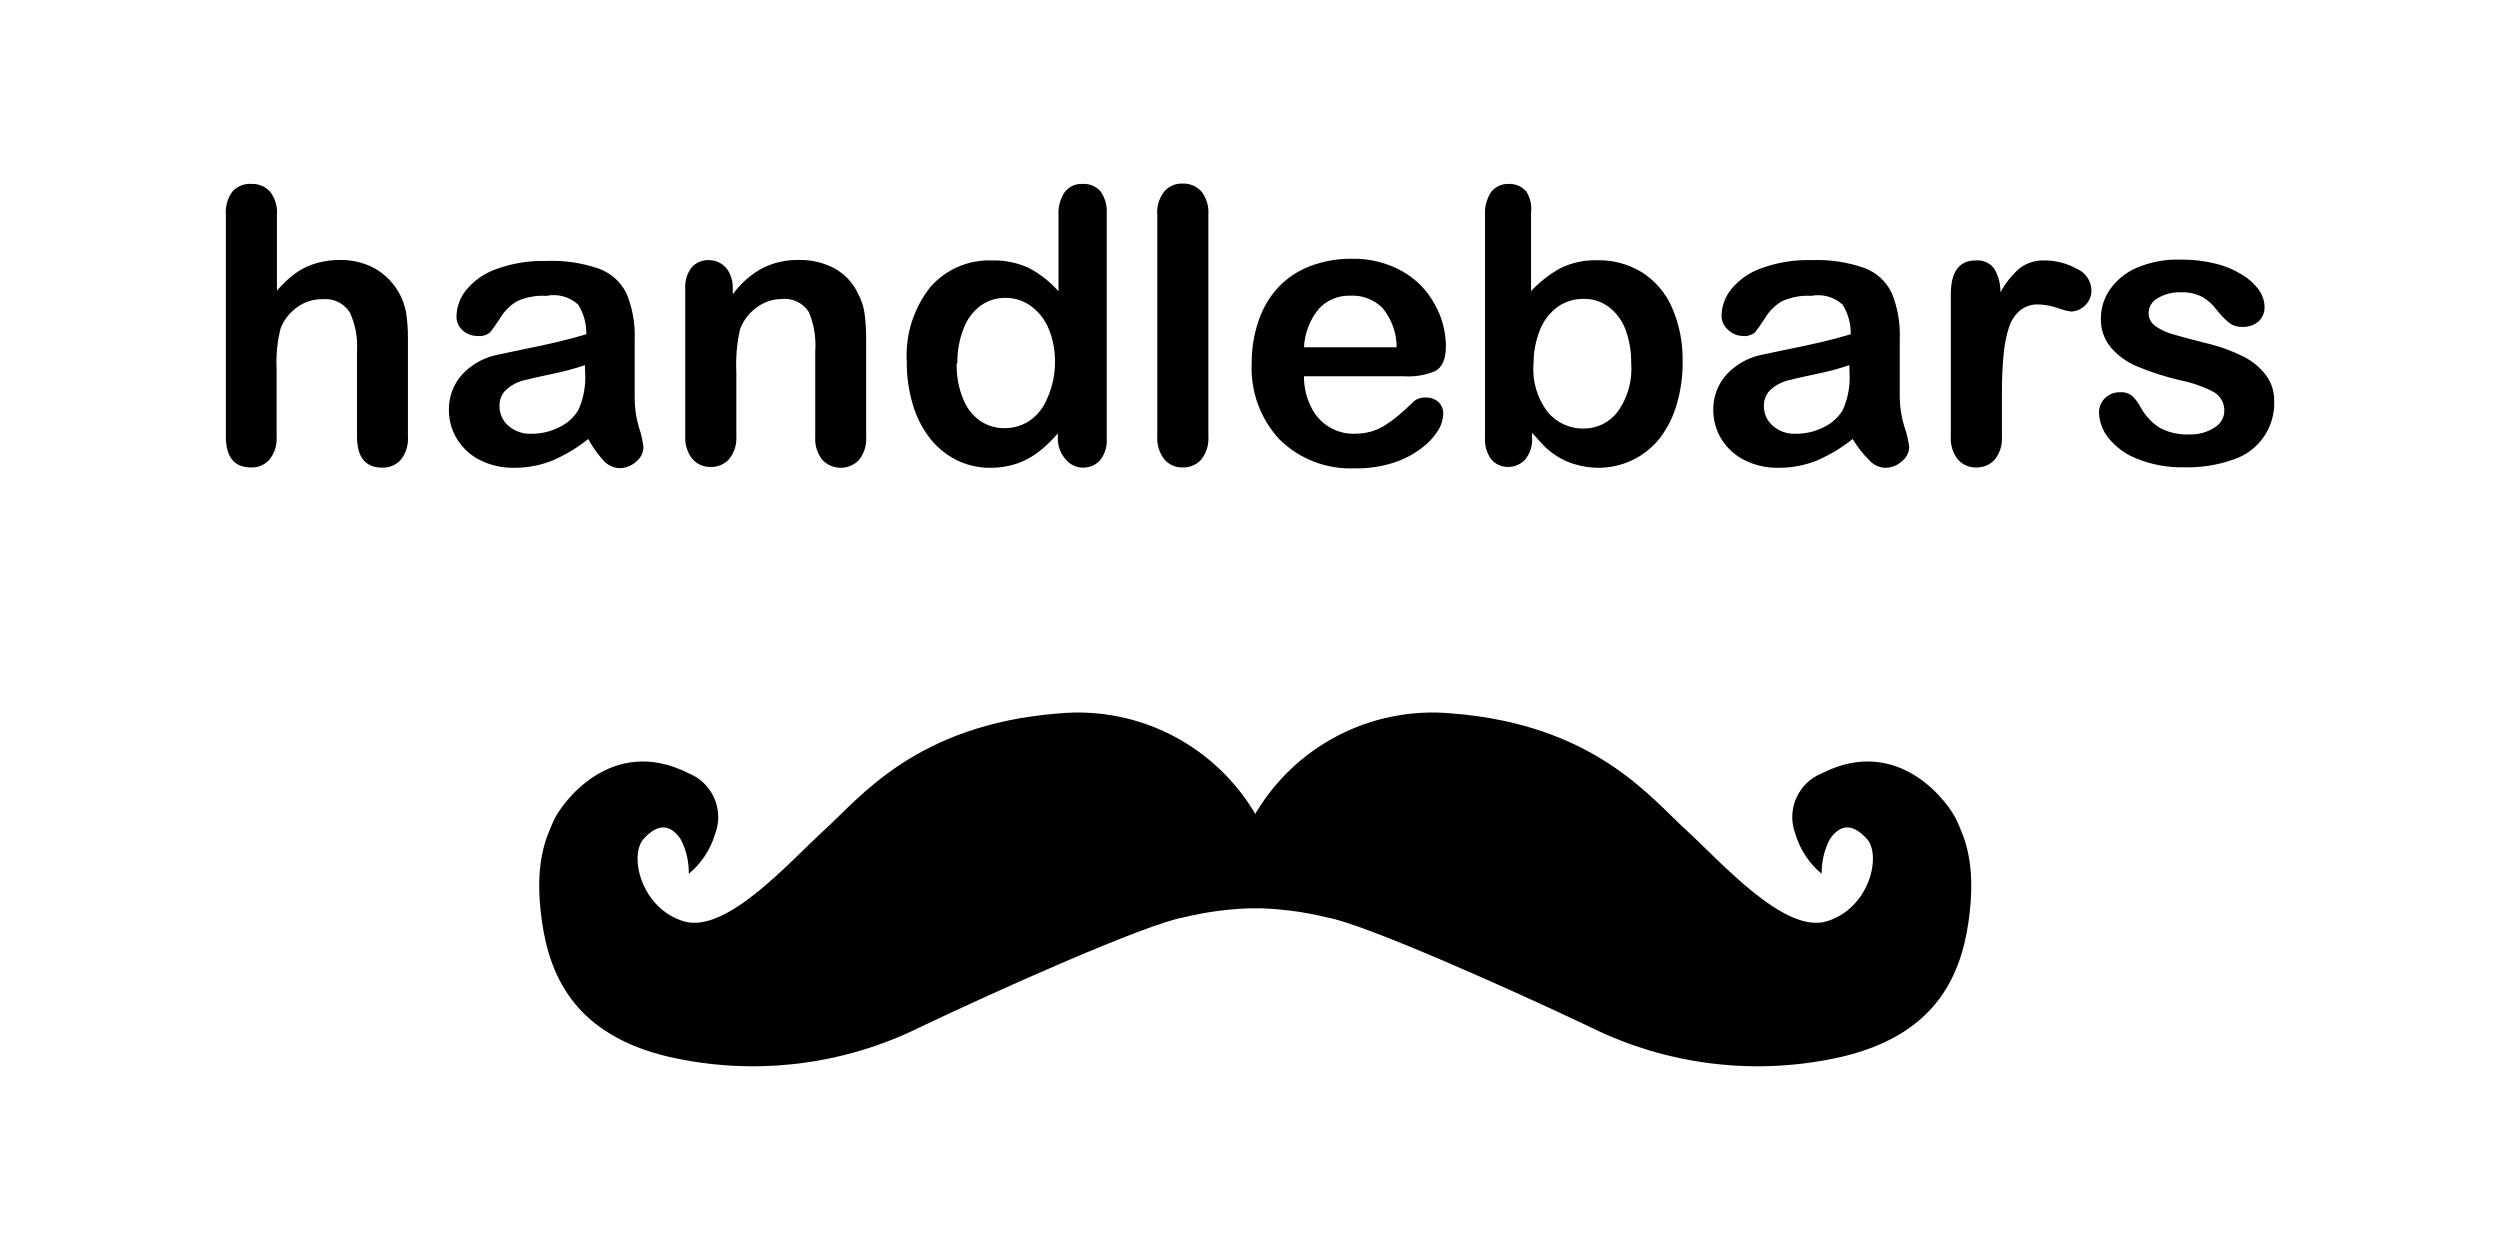
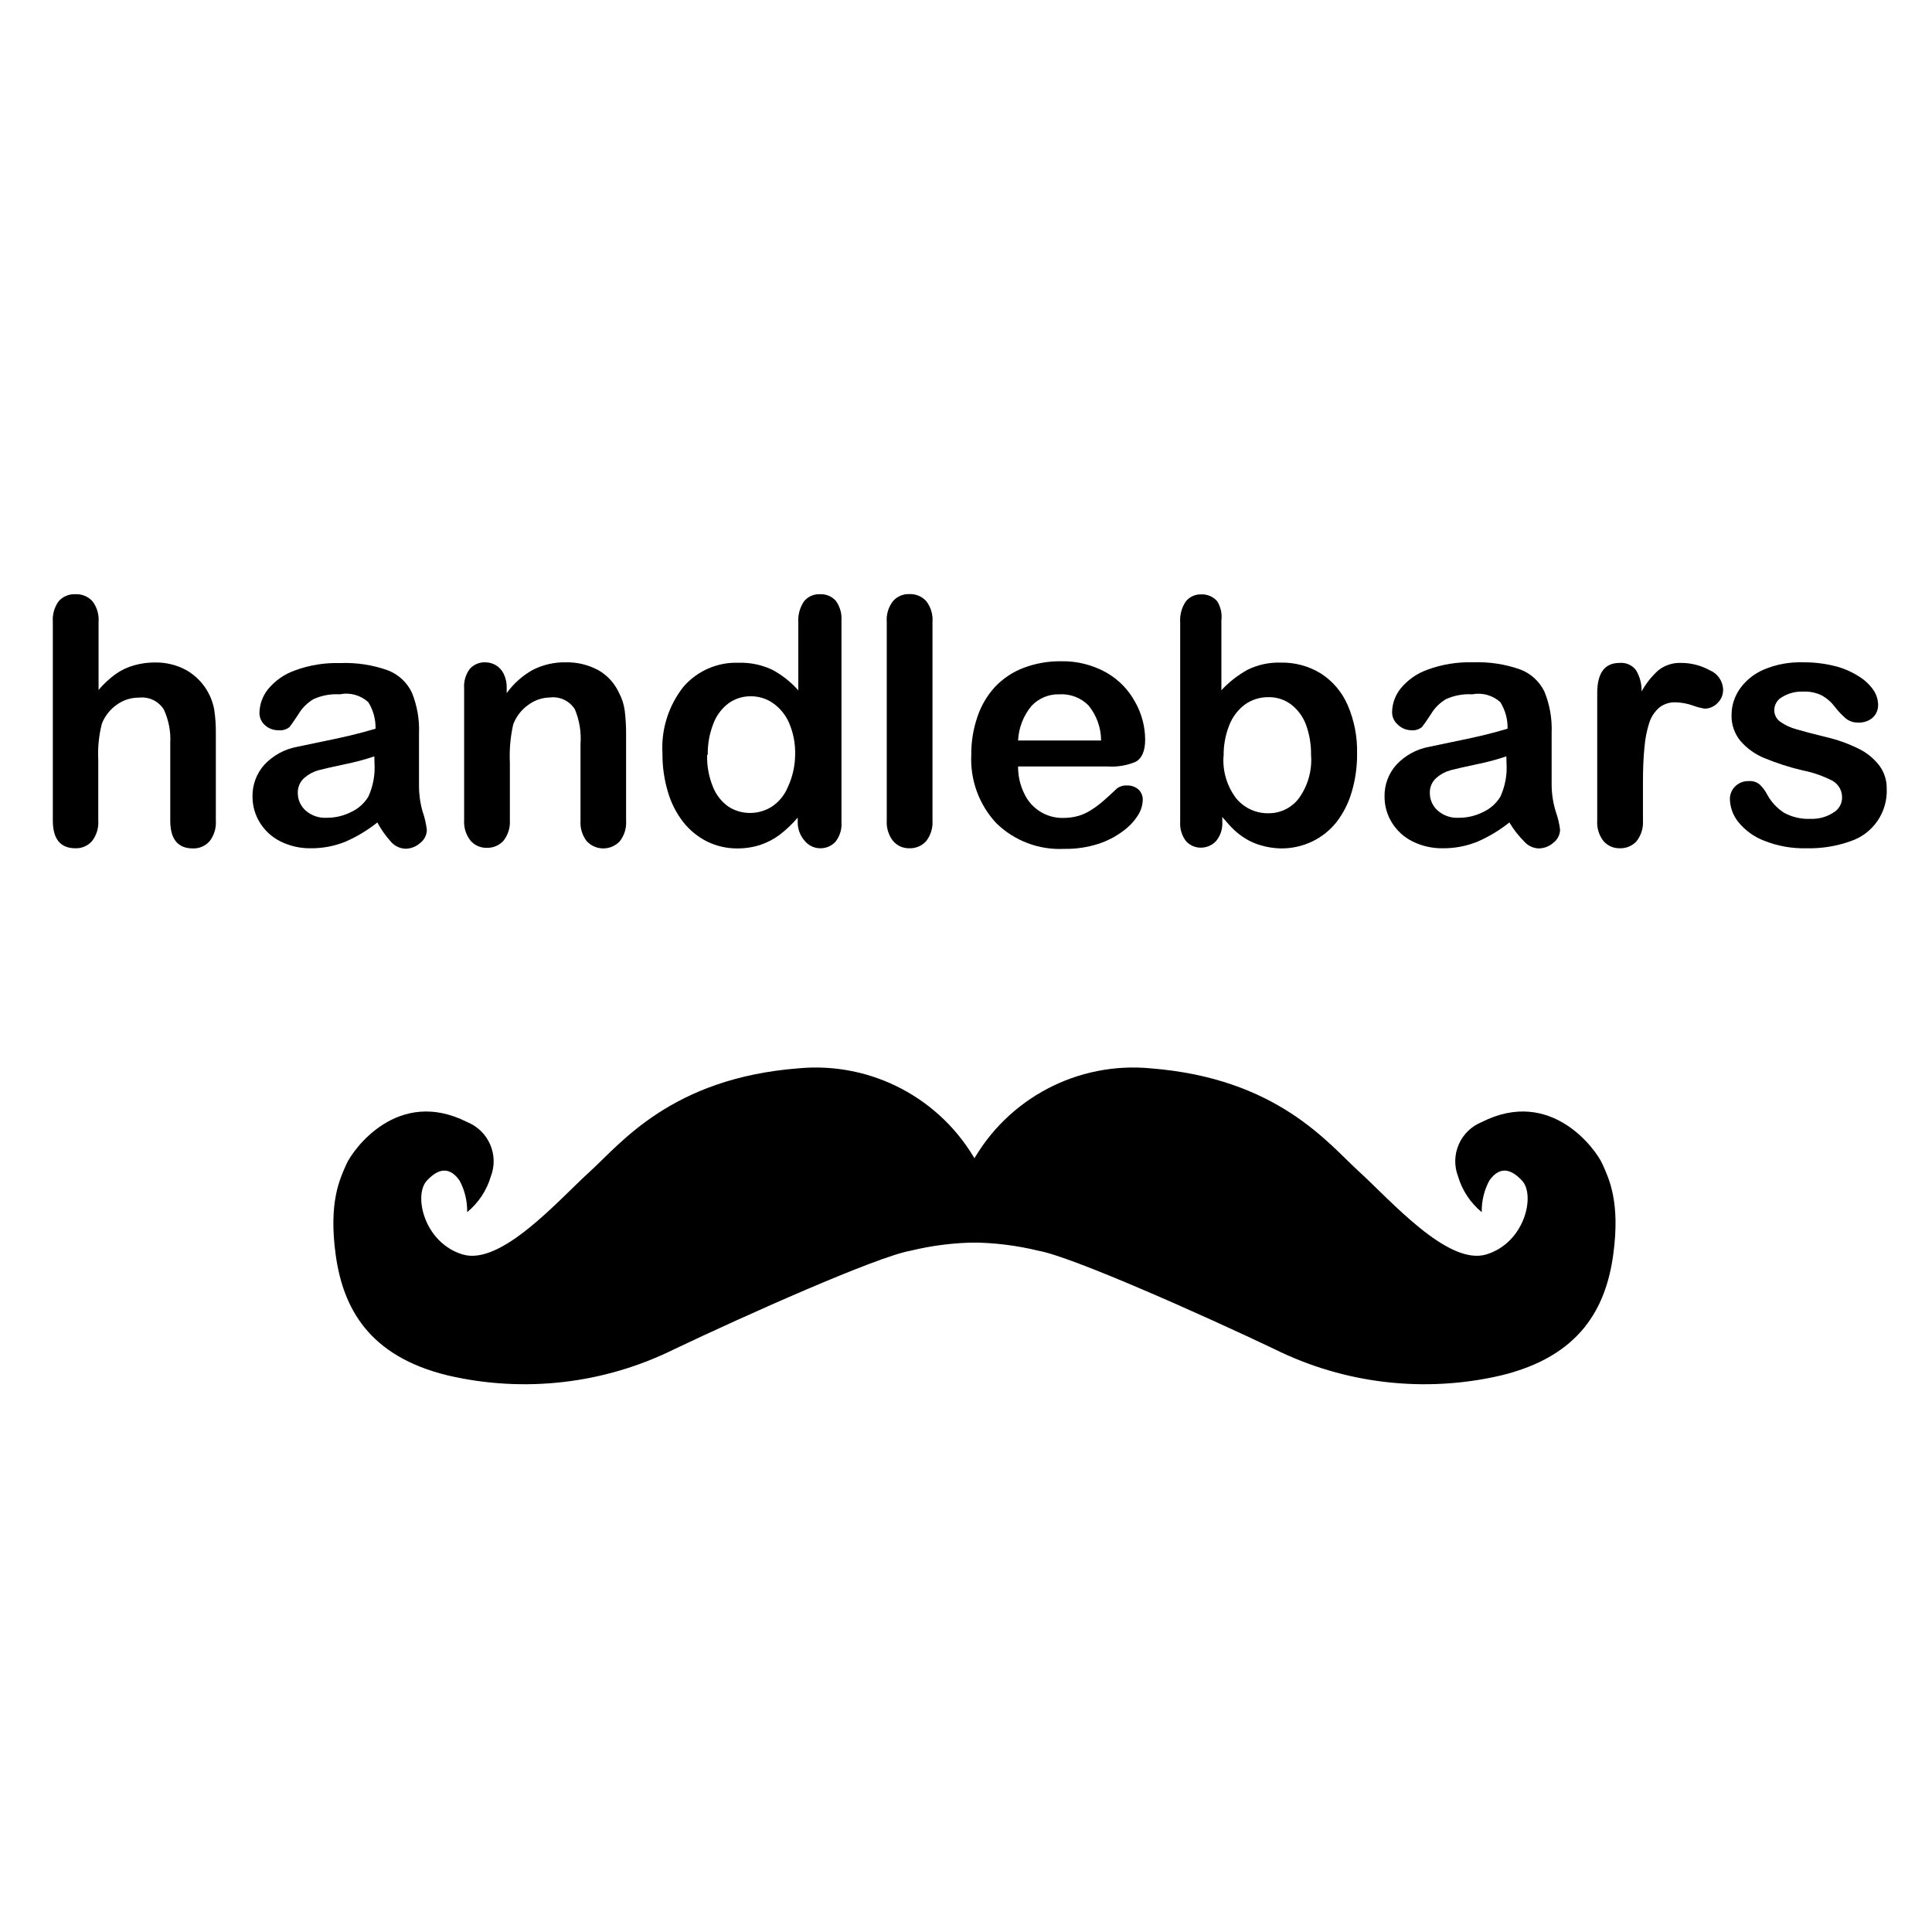
- <svg xmlns="http://www.w3.org/2000/svg" width="120" height="60">
-   <g transform="matrix(.809215 0 0 .809215 8.00889 -23.03132)">
-     <path d="M6.53 41.2v4.5a6.47 6.47 0 0 1 1.13-1.05 4 4 0 0 1 1.22-.58 5.1 5.1 0 0 1 1.43-.19 4.21 4.21 0 0 1 2 .49A3.79 3.79 0 0 1 14.19 47a9.57 9.57 0 0 1 .11 1.55v5.8a2 2 0 0 1-.42 1.38 1.41 1.41 0 0 1-1.1.47q-1.5 0-1.5-1.84v-5.13a4.69 4.69 0 0 0-.43-2.24 1.71 1.71 0 0 0-1.64-.78 2.46 2.46 0 0 0-1.46.46 2.78 2.78 0 0 0-1 1.26 8.09 8.09 0 0 0-.24 2.41v4a2 2 0 0 1-.41 1.37 1.4 1.4 0 0 1-1.1.48q-1.5 0-1.5-1.84V41.2a2.08 2.08 0 0 1 .39-1.38A1.38 1.38 0 0 1 5 39.37a1.41 1.41 0 0 1 1.13.47 2 2 0 0 1 .4 1.37zM25 54.5a9.37 9.37 0 0 1-2.13 1.28 6 6 0 0 1-2.3.43 4.36 4.36 0 0 1-2-.46 3.37 3.37 0 0 1-1.36-1.25 3.24 3.24 0 0 1-.48-1.71 3.06 3.06 0 0 1 .79-2.12 3.94 3.94 0 0 1 2.16-1.18l1.43-.3q1.14-.23 2-.43.86-.2 1.77-.47a3.17 3.17 0 0 0-.48-1.76 2.16 2.16 0 0 0-1.89-.52 3.69 3.69 0 0 0-1.74.32 2.84 2.84 0 0 0-1 1q-.42.64-.6.85a1 1 0 0 1-.74.21 1.29 1.29 0 0 1-.88-.33 1.07 1.07 0 0 1-.37-.84 2.57 2.57 0 0 1 .57-1.55 4.05 4.05 0 0 1 1.77-1.24 8 8 0 0 1 3-.49 8.46 8.46 0 0 1 3.14.47 2.93 2.93 0 0 1 1.62 1.49 6.53 6.53 0 0 1 .47 2.71q0 1.07 0 1.8 0 .74 0 1.65a6.1 6.1 0 0 0 .24 1.71 5.64 5.64 0 0 1 .28 1.23 1.12 1.12 0 0 1-.44.85 1.47 1.47 0 0 1-1 .38 1.34 1.34 0 0 1-.92-.44 6.46 6.46 0 0 1-.92-1.3zm-.2-4.38a15.3 15.3 0 0 1-1.94.52q-1.27.27-1.76.4a2.4 2.4 0 0 0-.93.5 1.28 1.28 0 0 0-.44 1 1.54 1.54 0 0 0 .52 1.17 1.93 1.93 0 0 0 1.37.48 3.55 3.55 0 0 0 1.66-.39 2.63 2.63 0 0 0 1.12-1 4.64 4.64 0 0 0 .41-2.26zm8.77-4.57v.37a5.31 5.31 0 0 1 1.75-1.55 4.66 4.66 0 0 1 2.18-.49 4.35 4.35 0 0 1 2.14.52A3.31 3.31 0 0 1 41 45.88a3.51 3.51 0 0 1 .39 1.2 12.36 12.36 0 0 1 .09 1.64v5.64a2 2 0 0 1-.42 1.38 1.5 1.5 0 0 1-2.18 0 2 2 0 0 1-.42-1.37V49.3a5.05 5.05 0 0 0-.37-2.31 1.7 1.7 0 0 0-1.66-.79 2.46 2.46 0 0 0-1.43.49 2.78 2.78 0 0 0-1 1.3 9.48 9.48 0 0 0-.22 2.53v3.8a2 2 0 0 1-.43 1.38 1.44 1.44 0 0 1-1.1.46 1.37 1.37 0 0 1-1.08-.48 2 2 0 0 1-.42-1.37v-8.7a1.91 1.91 0 0 1 .38-1.29 1.31 1.31 0 0 1 1-.43 1.4 1.4 0 0 1 .72.19 1.35 1.35 0 0 1 .52.57 2 2 0 0 1 .2.91zm19.28 8.92v-.3a7.71 7.71 0 0 1-1.2 1.14 4.53 4.53 0 0 1-1.29.67 4.84 4.84 0 0 1-1.52.23 4.47 4.47 0 0 1-2-.46 4.7 4.7 0 0 1-1.6-1.32 6 6 0 0 1-1-2 8.57 8.57 0 0 1-.35-2.5 6.51 6.51 0 0 1 1.39-4.43 4.61 4.61 0 0 1 3.65-1.59 4.91 4.91 0 0 1 2.21.45 6.17 6.17 0 0 1 1.75 1.38v-4.48a2.26 2.26 0 0 1 .37-1.41 1.27 1.27 0 0 1 1.06-.48 1.31 1.31 0 0 1 1.06.44 2 2 0 0 1 .37 1.29v13.37a1.86 1.86 0 0 1-.4 1.3 1.34 1.34 0 0 1-1 .43 1.32 1.32 0 0 1-1-.45 1.85 1.85 0 0 1-.5-1.28zm-6-4.45a5.16 5.16 0 0 0 .38 2.1 2.92 2.92 0 0 0 1 1.3 2.59 2.59 0 0 0 1.45.44 2.68 2.68 0 0 0 1.46-.42 2.86 2.86 0 0 0 1.05-1.28 5.16 5.16 0 0 0 .49-2.16 5 5 0 0 0-.39-2.08 3.13 3.13 0 0 0-1.07-1.33 2.55 2.55 0 0 0-1.47-.46 2.48 2.48 0 0 0-1.49.47 3 3 0 0 0-1 1.35 5.39 5.39 0 0 0-.37 2.05zm11.9 4.34V41.2a2 2 0 0 1 .41-1.38 1.37 1.37 0 0 1 1.09-.47 1.43 1.43 0 0 1 1.11.46 2 2 0 0 1 .42 1.38v13.16a2 2 0 0 1-.43 1.38 1.44 1.44 0 0 1-1.1.46 1.37 1.37 0 0 1-1.08-.48 2 2 0 0 1-.42-1.36zm14.63-3.58h-5.93a4 4 0 0 0 .42 1.82 2.78 2.78 0 0 0 2.56 1.59 3.64 3.64 0 0 0 1-.13 3.23 3.23 0 0 0 .87-.4 6.6 6.6 0 0 0 .78-.58q.36-.3.92-.84a1 1 0 0 1 .67-.2 1.1 1.1 0 0 1 .75.26.91.91 0 0 1 .29.72 2 2 0 0 1-.32 1 3.81 3.81 0 0 1-1 1.05 5.51 5.51 0 0 1-1.63.84 7 7 0 0 1-2.26.33 6 6 0 0 1-4.5-1.71A6.2 6.2 0 0 1 64.35 50a7.53 7.53 0 0 1 .4-2.49 5.5 5.5 0 0 1 1.17-2 5.06 5.06 0 0 1 1.89-1.26 6.77 6.77 0 0 1 2.49-.44 5.9 5.9 0 0 1 3 .75 4.93 4.93 0 0 1 1.9 1.94 5.1 5.1 0 0 1 .67 2.5q0 1.14-.65 1.48a4.08 4.08 0 0 1-1.84.3zm-5.93-1.72h5.5a3.68 3.68 0 0 0-.84-2.33 2.51 2.51 0 0 0-1.92-.73 2.43 2.43 0 0 0-1.86.78 3.9 3.9 0 0 0-.88 2.28zm13.47-7.96v4.63a7 7 0 0 1 1.74-1.36 4.65 4.65 0 0 1 2.2-.47 4.86 4.86 0 0 1 2.65.72 4.7 4.7 0 0 1 1.77 2.08 7.64 7.64 0 0 1 .63 3.22 8.63 8.63 0 0 1-.35 2.53 6 6 0 0 1-1 2 4.59 4.59 0 0 1-1.62 1.3 4.73 4.73 0 0 1-2.09.46 5 5 0 0 1-1.33-.21 3.83 3.83 0 0 1-1-.44 4.7 4.7 0 0 1-.74-.56q-.3-.3-.8-.87v.3a1.83 1.83 0 0 1-.41 1.29 1.37 1.37 0 0 1-1 .44 1.3 1.3 0 0 1-1-.44 1.92 1.92 0 0 1-.38-1.29v-13.2a2.22 2.22 0 0 1 .37-1.39 1.25 1.25 0 0 1 1-.47 1.33 1.33 0 0 1 1.08.45 1.94 1.94 0 0 1 .28 1.27zm.14 9a4.17 4.17 0 0 0 .83 2.78 2.71 2.71 0 0 0 2.17 1 2.49 2.49 0 0 0 2-1 4.34 4.34 0 0 0 .8-2.88 5.58 5.58 0 0 0-.34-2 3 3 0 0 0-1-1.34 2.4 2.4 0 0 0-1.48-.47 2.63 2.63 0 0 0-1.54.47A3.14 3.14 0 0 0 81.46 48a5.31 5.31 0 0 0-.39 2.11zM100 54.5a9.37 9.37 0 0 1-2.13 1.28 6 6 0 0 1-2.3.43 4.36 4.36 0 0 1-2-.46 3.37 3.37 0 0 1-1.36-1.25 3.24 3.24 0 0 1-.48-1.71 3.06 3.06 0 0 1 .79-2.12 3.94 3.94 0 0 1 2.16-1.18l1.43-.3q1.14-.23 2-.43.86-.2 1.77-.47a3.17 3.17 0 0 0-.48-1.76 2.16 2.16 0 0 0-1.86-.52 3.69 3.69 0 0 0-1.74.32 2.84 2.84 0 0 0-1 1q-.42.64-.6.85a1 1 0 0 1-.74.21 1.29 1.29 0 0 1-.87-.38 1.07 1.07 0 0 1-.37-.84 2.57 2.57 0 0 1 .57-1.55 4.05 4.05 0 0 1 1.77-1.24 8 8 0 0 1 3-.49 8.46 8.46 0 0 1 3.14.47 2.93 2.93 0 0 1 1.62 1.49 6.53 6.53 0 0 1 .47 2.71q0 1.07 0 1.8 0 .74 0 1.65a6.1 6.1 0 0 0 .28 1.78 5.64 5.64 0 0 1 .28 1.19 1.12 1.12 0 0 1-.44.85 1.47 1.47 0 0 1-1 .38 1.34 1.34 0 0 1-.92-.44 6.46 6.46 0 0 1-1-1.28zm-.2-4.38a15.3 15.3 0 0 1-1.94.52q-1.27.27-1.76.4a2.4 2.4 0 0 0-.93.5 1.28 1.28 0 0 0-.44 1 1.54 1.54 0 0 0 .52 1.17 1.93 1.93 0 0 0 1.37.48 3.55 3.55 0 0 0 1.66-.39 2.63 2.63 0 0 0 1.12-1 4.64 4.64 0 0 0 .41-2.26zm9.05 1.7v2.53a2 2 0 0 1-.43 1.38 1.44 1.44 0 0 1-1.1.46 1.39 1.39 0 0 1-1.08-.47 2 2 0 0 1-.42-1.38v-8.43q0-2 1.48-2a1.23 1.23 0 0 1 1.09.48 2.62 2.62 0 0 1 .37 1.41 5.31 5.31 0 0 1 1.12-1.41 2.3 2.3 0 0 1 1.53-.48 3.9 3.9 0 0 1 1.85.48 1.43 1.43 0 0 1 .9 1.27 1.2 1.2 0 0 1-.38.92 1.19 1.19 0 0 1-.83.36 3.81 3.81 0 0 1-.8-.21 3.74 3.74 0 0 0-1.13-.21 1.65 1.65 0 0 0-1.09.35 2.24 2.24 0 0 0-.66 1 7.22 7.22 0 0 0-.32 1.64q-.1.94-.1 2.3zm16.15.4a3.51 3.51 0 0 1-2.42 3.5 8.08 8.08 0 0 1-2.9.46 7.08 7.08 0 0 1-2.8-.5 4.07 4.07 0 0 1-1.72-1.25 2.52 2.52 0 0 1-.55-1.5 1.17 1.17 0 0 1 .35-.85 1.22 1.22 0 0 1 .9-.35 1 1 0 0 1 .73.23 2.57 2.57 0 0 1 .49.66 3.32 3.32 0 0 0 1.12 1.21 3.37 3.37 0 0 0 1.77.4 2.56 2.56 0 0 0 1.49-.41 1.14 1.14 0 0 0 .58-.93 1.26 1.26 0 0 0-.61-1.17 7.49 7.49 0 0 0-2-.7 16.46 16.46 0 0 1-2.55-.82 4.18 4.18 0 0 1-1.57-1.13 2.58 2.58 0 0 1-.59-1.72 3 3 0 0 1 .54-1.72 3.73 3.73 0 0 1 1.6-1.29 6.14 6.14 0 0 1 2.56-.48 8.41 8.41 0 0 1 2.11.24 5.27 5.27 0 0 1 1.57.66 3.24 3.24 0 0 1 1 .91 1.78 1.78 0 0 1 .33 1 1.13 1.13 0 0 1-.35.85 1.38 1.38 0 0 1-1 .33 1.22 1.22 0 0 1-.79-.27 5.23 5.23 0 0 1-.75-.8 2.75 2.75 0 0 0-.81-.71 2.55 2.55 0 0 0-1.27-.27 2.48 2.48 0 0 0-1.37.35 1 1 0 0 0-.54.87.94.94 0 0 0 .4.78 3.31 3.31 0 0 0 1.08.5q.68.2 1.86.5a10 10 0 0 1 2.3.82 3.83 3.83 0 0 1 1.35 1.13 2.5 2.5 0 0 1 .46 1.48zM30.95 80.3a4.85 4.85 0 0 0 1.57-2.37 2.8 2.8 0 0 0-1.57-3.6c-4.6-2.33-7.57 1.82-8 2.8s-1.2 2.5-.7 6 2.17 6.73 7.45 8a22.37 22.37 0 0 0 15-1.75c4.66-2.22 13.4-6.12 15.6-6.5a19.14 19.14 0 0 1 4.41-.55V77a12.21 12.21 0 0 0-11.82-6.22c-8.43.66-11.78 5-13.83 6.86s-5.86 6.24-8.4 5.47-3.27-3.92-2.37-4.9 1.6-.8 2.17 0a4.24 4.24 0 0 1 .5 2.09z" />
-     <path d="M98.17 80.3a4.85 4.85 0 0 1-1.57-2.37 2.8 2.8 0 0 1 1.57-3.6c4.6-2.33 7.57 1.82 8 2.8s1.2 2.5.7 6-2.17 6.73-7.45 8a22.37 22.37 0 0 1-15-1.75c-4.66-2.22-13.4-6.12-15.6-6.5a19.14 19.14 0 0 0-4.41-.55V77a12.21 12.21 0 0 1 11.82-6.22c8.43.66 11.78 5 13.83 6.86s5.86 6.24 8.4 5.47 3.27-3.92 2.37-4.9-1.6-.8-2.17 0a4.24 4.24 0 0 0-.5 2.09z" />
+ <svg xmlns="http://www.w3.org/2000/svg" id="Handlebars" viewBox="0 0 128 128">
+   <g id="original-wordmark">
+     <g id="handlebars-2" data-name="handlebars">
+       <path d="M6.53,41.21v4.5a6.47,6.47,0,0,1,1.13-1.05,4,4,0,0,1,1.22-.58,5.1,5.1,0,0,1,1.43-.19,4.21,4.21,0,0,1,2,.49A3.79,3.79,0,0,1,14.19,47a9.57,9.57,0,0,1,.11,1.55v5.81a2,2,0,0,1-.42,1.38,1.41,1.41,0,0,1-1.1.47q-1.5,0-1.5-1.84V49.24A4.69,4.69,0,0,0,10.85,47a1.71,1.71,0,0,0-1.64-.78,2.46,2.46,0,0,0-1.46.46,2.78,2.78,0,0,0-1,1.26,8.09,8.09,0,0,0-.24,2.41v4a2,2,0,0,1-.41,1.37A1.4,1.4,0,0,1,5,56.2q-1.5,0-1.5-1.84V41.21a2.08,2.08,0,0,1,.39-1.38A1.38,1.38,0,0,1,5,39.37a1.41,1.41,0,0,1,1.13.47A2,2,0,0,1,6.53,41.21Z" />
+       <path d="M25,54.49a9.37,9.37,0,0,1-2.13,1.28,6,6,0,0,1-2.3.43,4.36,4.36,0,0,1-2-.46,3.37,3.37,0,0,1-1.36-1.25,3.24,3.24,0,0,1-.48-1.71,3.06,3.06,0,0,1,.79-2.12,3.94,3.94,0,0,1,2.16-1.18l1.43-.3q1.14-.23,2-.43t1.77-.47a3.17,3.17,0,0,0-.48-1.76A2.16,2.16,0,0,0,22.51,46a3.69,3.69,0,0,0-1.74.32,2.84,2.84,0,0,0-1,1q-.42.64-.59.85a1,1,0,0,1-.74.21,1.29,1.29,0,0,1-.88-.33,1.07,1.07,0,0,1-.37-.84,2.57,2.57,0,0,1,.57-1.55,4.05,4.05,0,0,1,1.77-1.24,8,8,0,0,1,3-.49,8.46,8.46,0,0,1,3.14.47,2.93,2.93,0,0,1,1.62,1.49,6.53,6.53,0,0,1,.47,2.71q0,1.07,0,1.81t0,1.65A6.1,6.1,0,0,0,28,53.77,5.64,5.64,0,0,1,28.28,55a1.12,1.12,0,0,1-.44.85,1.47,1.47,0,0,1-1,.38,1.34,1.34,0,0,1-.92-.44A6.46,6.46,0,0,1,25,54.49Zm-.2-4.38a15.3,15.3,0,0,1-1.94.52q-1.27.27-1.76.4a2.4,2.4,0,0,0-.93.5,1.28,1.28,0,0,0-.44,1,1.54,1.54,0,0,0,.52,1.17,1.93,1.93,0,0,0,1.37.48,3.55,3.55,0,0,0,1.66-.39,2.63,2.63,0,0,0,1.12-1,4.64,4.64,0,0,0,.41-2.26Z" />
+       <path d="M33.57,45.55v.37a5.31,5.31,0,0,1,1.75-1.55,4.66,4.66,0,0,1,2.18-.49,4.35,4.35,0,0,1,2.14.52A3.31,3.31,0,0,1,41,45.88a3.51,3.51,0,0,1,.39,1.2,12.36,12.36,0,0,1,.09,1.64v5.64a2,2,0,0,1-.42,1.38,1.5,1.5,0,0,1-2.18,0,2,2,0,0,1-.42-1.37V49.31A5.05,5.05,0,0,0,38.09,47a1.7,1.7,0,0,0-1.66-.79A2.46,2.46,0,0,0,35,46.7,2.78,2.78,0,0,0,34,48a9.48,9.48,0,0,0-.22,2.53v3.8a2,2,0,0,1-.43,1.38,1.44,1.44,0,0,1-1.1.46,1.37,1.37,0,0,1-1.08-.48,2,2,0,0,1-.42-1.37V45.6a1.91,1.91,0,0,1,.38-1.29,1.31,1.31,0,0,1,1-.43,1.4,1.4,0,0,1,.72.19,1.35,1.35,0,0,1,.52.57A2,2,0,0,1,33.57,45.55Z" />
+       <path d="M52.85,54.47v-.3a7.71,7.71,0,0,1-1.2,1.14,4.53,4.53,0,0,1-1.29.67,4.84,4.84,0,0,1-1.52.23,4.47,4.47,0,0,1-2-.46,4.7,4.7,0,0,1-1.6-1.32,6,6,0,0,1-1-2,8.57,8.57,0,0,1-.35-2.5,6.51,6.51,0,0,1,1.39-4.43,4.61,4.61,0,0,1,3.65-1.59,4.91,4.91,0,0,1,2.21.45,6.17,6.17,0,0,1,1.75,1.38V41.26a2.26,2.26,0,0,1,.37-1.41,1.27,1.27,0,0,1,1.06-.48,1.31,1.31,0,0,1,1.06.44,2,2,0,0,1,.37,1.29V54.47a1.86,1.86,0,0,1-.4,1.3,1.34,1.34,0,0,1-1,.43,1.32,1.32,0,0,1-1-.45A1.85,1.85,0,0,1,52.85,54.47Zm-6-4.45a5.16,5.16,0,0,0,.38,2.1,2.92,2.92,0,0,0,1,1.3,2.59,2.59,0,0,0,1.45.44,2.68,2.68,0,0,0,1.46-.42,2.86,2.86,0,0,0,1.05-1.28A5.16,5.16,0,0,0,52.68,50a5,5,0,0,0-.39-2.08,3.13,3.13,0,0,0-1.07-1.33,2.55,2.55,0,0,0-1.47-.46,2.48,2.48,0,0,0-1.49.47,3,3,0,0,0-1,1.35A5.39,5.39,0,0,0,46.89,50Z" />
+       <path d="M58.75,54.36V41.21a2,2,0,0,1,.41-1.38,1.37,1.37,0,0,1,1.09-.47,1.43,1.43,0,0,1,1.11.46,2,2,0,0,1,.42,1.38V54.36a2,2,0,0,1-.43,1.38,1.44,1.44,0,0,1-1.1.46,1.37,1.37,0,0,1-1.08-.48A2,2,0,0,1,58.75,54.36Z" />
+       <path d="M73.38,50.78H67.45a4,4,0,0,0,.42,1.82,2.78,2.78,0,0,0,2.56,1.59,3.64,3.64,0,0,0,1-.13,3.23,3.23,0,0,0,.87-.4,6.6,6.6,0,0,0,.78-.58q.36-.31.92-.84a1,1,0,0,1,.67-.2,1.1,1.1,0,0,1,.75.26.91.91,0,0,1,.29.72,2,2,0,0,1-.32,1,3.81,3.81,0,0,1-1,1.05,5.51,5.51,0,0,1-1.63.84,7,7,0,0,1-2.26.33A6,6,0,0,1,66,54.53,6.2,6.2,0,0,1,64.35,50a7.53,7.53,0,0,1,.4-2.49,5.5,5.5,0,0,1,1.17-2,5.06,5.06,0,0,1,1.89-1.26,6.77,6.77,0,0,1,2.49-.44,5.9,5.9,0,0,1,3,.75,4.93,4.93,0,0,1,1.9,1.94A5.1,5.1,0,0,1,75.87,49q0,1.14-.65,1.48A4.08,4.08,0,0,1,73.38,50.78Zm-5.93-1.72h5.5a3.68,3.68,0,0,0-.84-2.33A2.51,2.51,0,0,0,70.19,46a2.43,2.43,0,0,0-1.86.78A3.9,3.9,0,0,0,67.45,49.06Z" />
+       <path d="M80.92,41.1v4.63a7,7,0,0,1,1.74-1.36,4.65,4.65,0,0,1,2.2-.47,4.86,4.86,0,0,1,2.65.72,4.7,4.7,0,0,1,1.77,2.08,7.64,7.64,0,0,1,.63,3.22,8.63,8.63,0,0,1-.35,2.53,6,6,0,0,1-1,2,4.59,4.59,0,0,1-1.62,1.3,4.73,4.73,0,0,1-2.09.46A5,5,0,0,1,83.52,56a3.83,3.83,0,0,1-1-.44,4.7,4.7,0,0,1-.74-.56q-.31-.29-.8-.87v.3a1.83,1.83,0,0,1-.41,1.29,1.37,1.37,0,0,1-1,.44,1.3,1.3,0,0,1-1-.44,1.92,1.92,0,0,1-.38-1.29V41.24a2.22,2.22,0,0,1,.37-1.39,1.25,1.25,0,0,1,1-.47,1.33,1.33,0,0,1,1.08.45A1.94,1.94,0,0,1,80.92,41.1Zm.14,9a4.17,4.17,0,0,0,.83,2.78,2.71,2.71,0,0,0,2.17,1,2.49,2.49,0,0,0,2-1A4.34,4.34,0,0,0,86.86,50,5.58,5.58,0,0,0,86.52,48a3,3,0,0,0-1-1.34,2.4,2.4,0,0,0-1.48-.47,2.63,2.63,0,0,0-1.54.47A3.14,3.14,0,0,0,81.46,48,5.31,5.31,0,0,0,81.07,50.11Z" />
+       <path d="M100,54.49a9.37,9.37,0,0,1-2.13,1.28,6,6,0,0,1-2.3.43,4.36,4.36,0,0,1-2-.46,3.37,3.37,0,0,1-1.36-1.25,3.24,3.24,0,0,1-.48-1.71,3.06,3.06,0,0,1,.79-2.12,3.94,3.94,0,0,1,2.16-1.18l1.43-.3q1.14-.23,2-.43t1.77-.47a3.17,3.17,0,0,0-.48-1.76A2.16,2.16,0,0,0,97.54,46a3.69,3.69,0,0,0-1.74.32,2.84,2.84,0,0,0-1,1q-.42.64-.59.85a1,1,0,0,1-.74.21A1.29,1.29,0,0,1,92.6,48a1.07,1.07,0,0,1-.37-.84,2.57,2.57,0,0,1,.57-1.55,4.05,4.05,0,0,1,1.77-1.24,8,8,0,0,1,3-.49,8.46,8.46,0,0,1,3.14.47,2.93,2.93,0,0,1,1.62,1.49,6.53,6.53,0,0,1,.47,2.71q0,1.07,0,1.81t0,1.65a6.1,6.1,0,0,0,.28,1.78,5.64,5.64,0,0,1,.28,1.19,1.12,1.12,0,0,1-.44.85,1.47,1.47,0,0,1-1,.38,1.34,1.34,0,0,1-.92-.44A6.46,6.46,0,0,1,100,54.49Zm-.2-4.38a15.3,15.3,0,0,1-1.94.52q-1.27.27-1.76.4a2.4,2.4,0,0,0-.93.5,1.28,1.28,0,0,0-.44,1,1.54,1.54,0,0,0,.52,1.17,1.93,1.93,0,0,0,1.37.48,3.55,3.55,0,0,0,1.66-.39,2.63,2.63,0,0,0,1.12-1,4.64,4.64,0,0,0,.41-2.26Z" />
+       <path d="M108.85,51.83v2.53a2,2,0,0,1-.43,1.38,1.44,1.44,0,0,1-1.1.46,1.39,1.39,0,0,1-1.08-.47,2,2,0,0,1-.42-1.38V45.92q0-2,1.48-2a1.23,1.23,0,0,1,1.09.48,2.62,2.62,0,0,1,.37,1.41,5.31,5.31,0,0,1,1.12-1.41,2.3,2.3,0,0,1,1.53-.48,3.9,3.9,0,0,1,1.85.48,1.43,1.43,0,0,1,.9,1.27,1.2,1.2,0,0,1-.38.92,1.19,1.19,0,0,1-.83.36,3.81,3.81,0,0,1-.8-.21,3.74,3.74,0,0,0-1.13-.21,1.65,1.65,0,0,0-1.09.35,2.24,2.24,0,0,0-.66,1,7.22,7.22,0,0,0-.32,1.64Q108.85,50.46,108.85,51.83Z" />
+       <path d="M125,52.24a3.51,3.51,0,0,1-2.42,3.5,8.08,8.08,0,0,1-2.9.46,7.08,7.08,0,0,1-2.8-.5,4.07,4.07,0,0,1-1.72-1.25,2.52,2.52,0,0,1-.55-1.5,1.17,1.17,0,0,1,.35-.85,1.22,1.22,0,0,1,.9-.35,1,1,0,0,1,.73.23,2.57,2.57,0,0,1,.49.66,3.32,3.32,0,0,0,1.12,1.21,3.37,3.37,0,0,0,1.77.4,2.56,2.56,0,0,0,1.49-.41,1.14,1.14,0,0,0,.58-.93,1.26,1.26,0,0,0-.61-1.17,7.49,7.49,0,0,0-2-.7,16.46,16.46,0,0,1-2.55-.82,4.18,4.18,0,0,1-1.57-1.13,2.58,2.58,0,0,1-.59-1.72,3,3,0,0,1,.54-1.72,3.73,3.73,0,0,1,1.6-1.29,6.14,6.14,0,0,1,2.56-.48,8.41,8.41,0,0,1,2.11.24,5.27,5.27,0,0,1,1.57.66,3.24,3.24,0,0,1,1,.91,1.78,1.78,0,0,1,.33,1,1.13,1.13,0,0,1-.35.85,1.38,1.38,0,0,1-1,.33,1.22,1.22,0,0,1-.79-.27,5.23,5.23,0,0,1-.75-.8,2.75,2.75,0,0,0-.81-.71,2.55,2.55,0,0,0-1.27-.27,2.48,2.48,0,0,0-1.37.35,1,1,0,0,0-.54.87.94.94,0,0,0,.4.78,3.31,3.31,0,0,0,1.08.5q.68.2,1.86.49a10,10,0,0,1,2.3.82,3.83,3.83,0,0,1,1.35,1.13A2.5,2.5,0,0,1,125,52.24Z" />
+     </g>
+     <g id="moustache">
+       <path id="Path-2" d="M30.95,80.31a4.85,4.85,0,0,0,1.57-2.37,2.8,2.8,0,0,0-1.57-3.6c-4.6-2.33-7.57,1.82-8,2.79s-1.19,2.5-.71,6,2.17,6.73,7.45,8a22.37,22.37,0,0,0,15-1.75c4.66-2.22,13.4-6.12,15.61-6.51a19.14,19.14,0,0,1,4.41-.55V77a12.21,12.21,0,0,0-11.82-6.22c-8.43.66-11.78,5-13.83,6.86s-5.86,6.24-8.41,5.47-3.27-3.92-2.37-4.89,1.61-.8,2.17,0A4.24,4.24,0,0,1,30.95,80.31Z" />
+       <path id="Path-2-Copy" d="M98.17,80.31a4.85,4.85,0,0,1-1.57-2.37,2.8,2.8,0,0,1,1.57-3.6c4.6-2.33,7.57,1.82,8,2.79s1.19,2.5.71,6-2.17,6.73-7.45,8a22.37,22.37,0,0,1-15-1.75c-4.66-2.22-13.4-6.12-15.61-6.51a19.14,19.14,0,0,0-4.41-.55V77a12.21,12.21,0,0,1,11.82-6.22c8.43.66,11.78,5,13.83,6.86s5.86,6.24,8.41,5.47,3.27-3.92,2.37-4.89-1.61-.8-2.17,0A4.24,4.24,0,0,0,98.17,80.31Z" />
+     </g>
  </g>
</svg>
